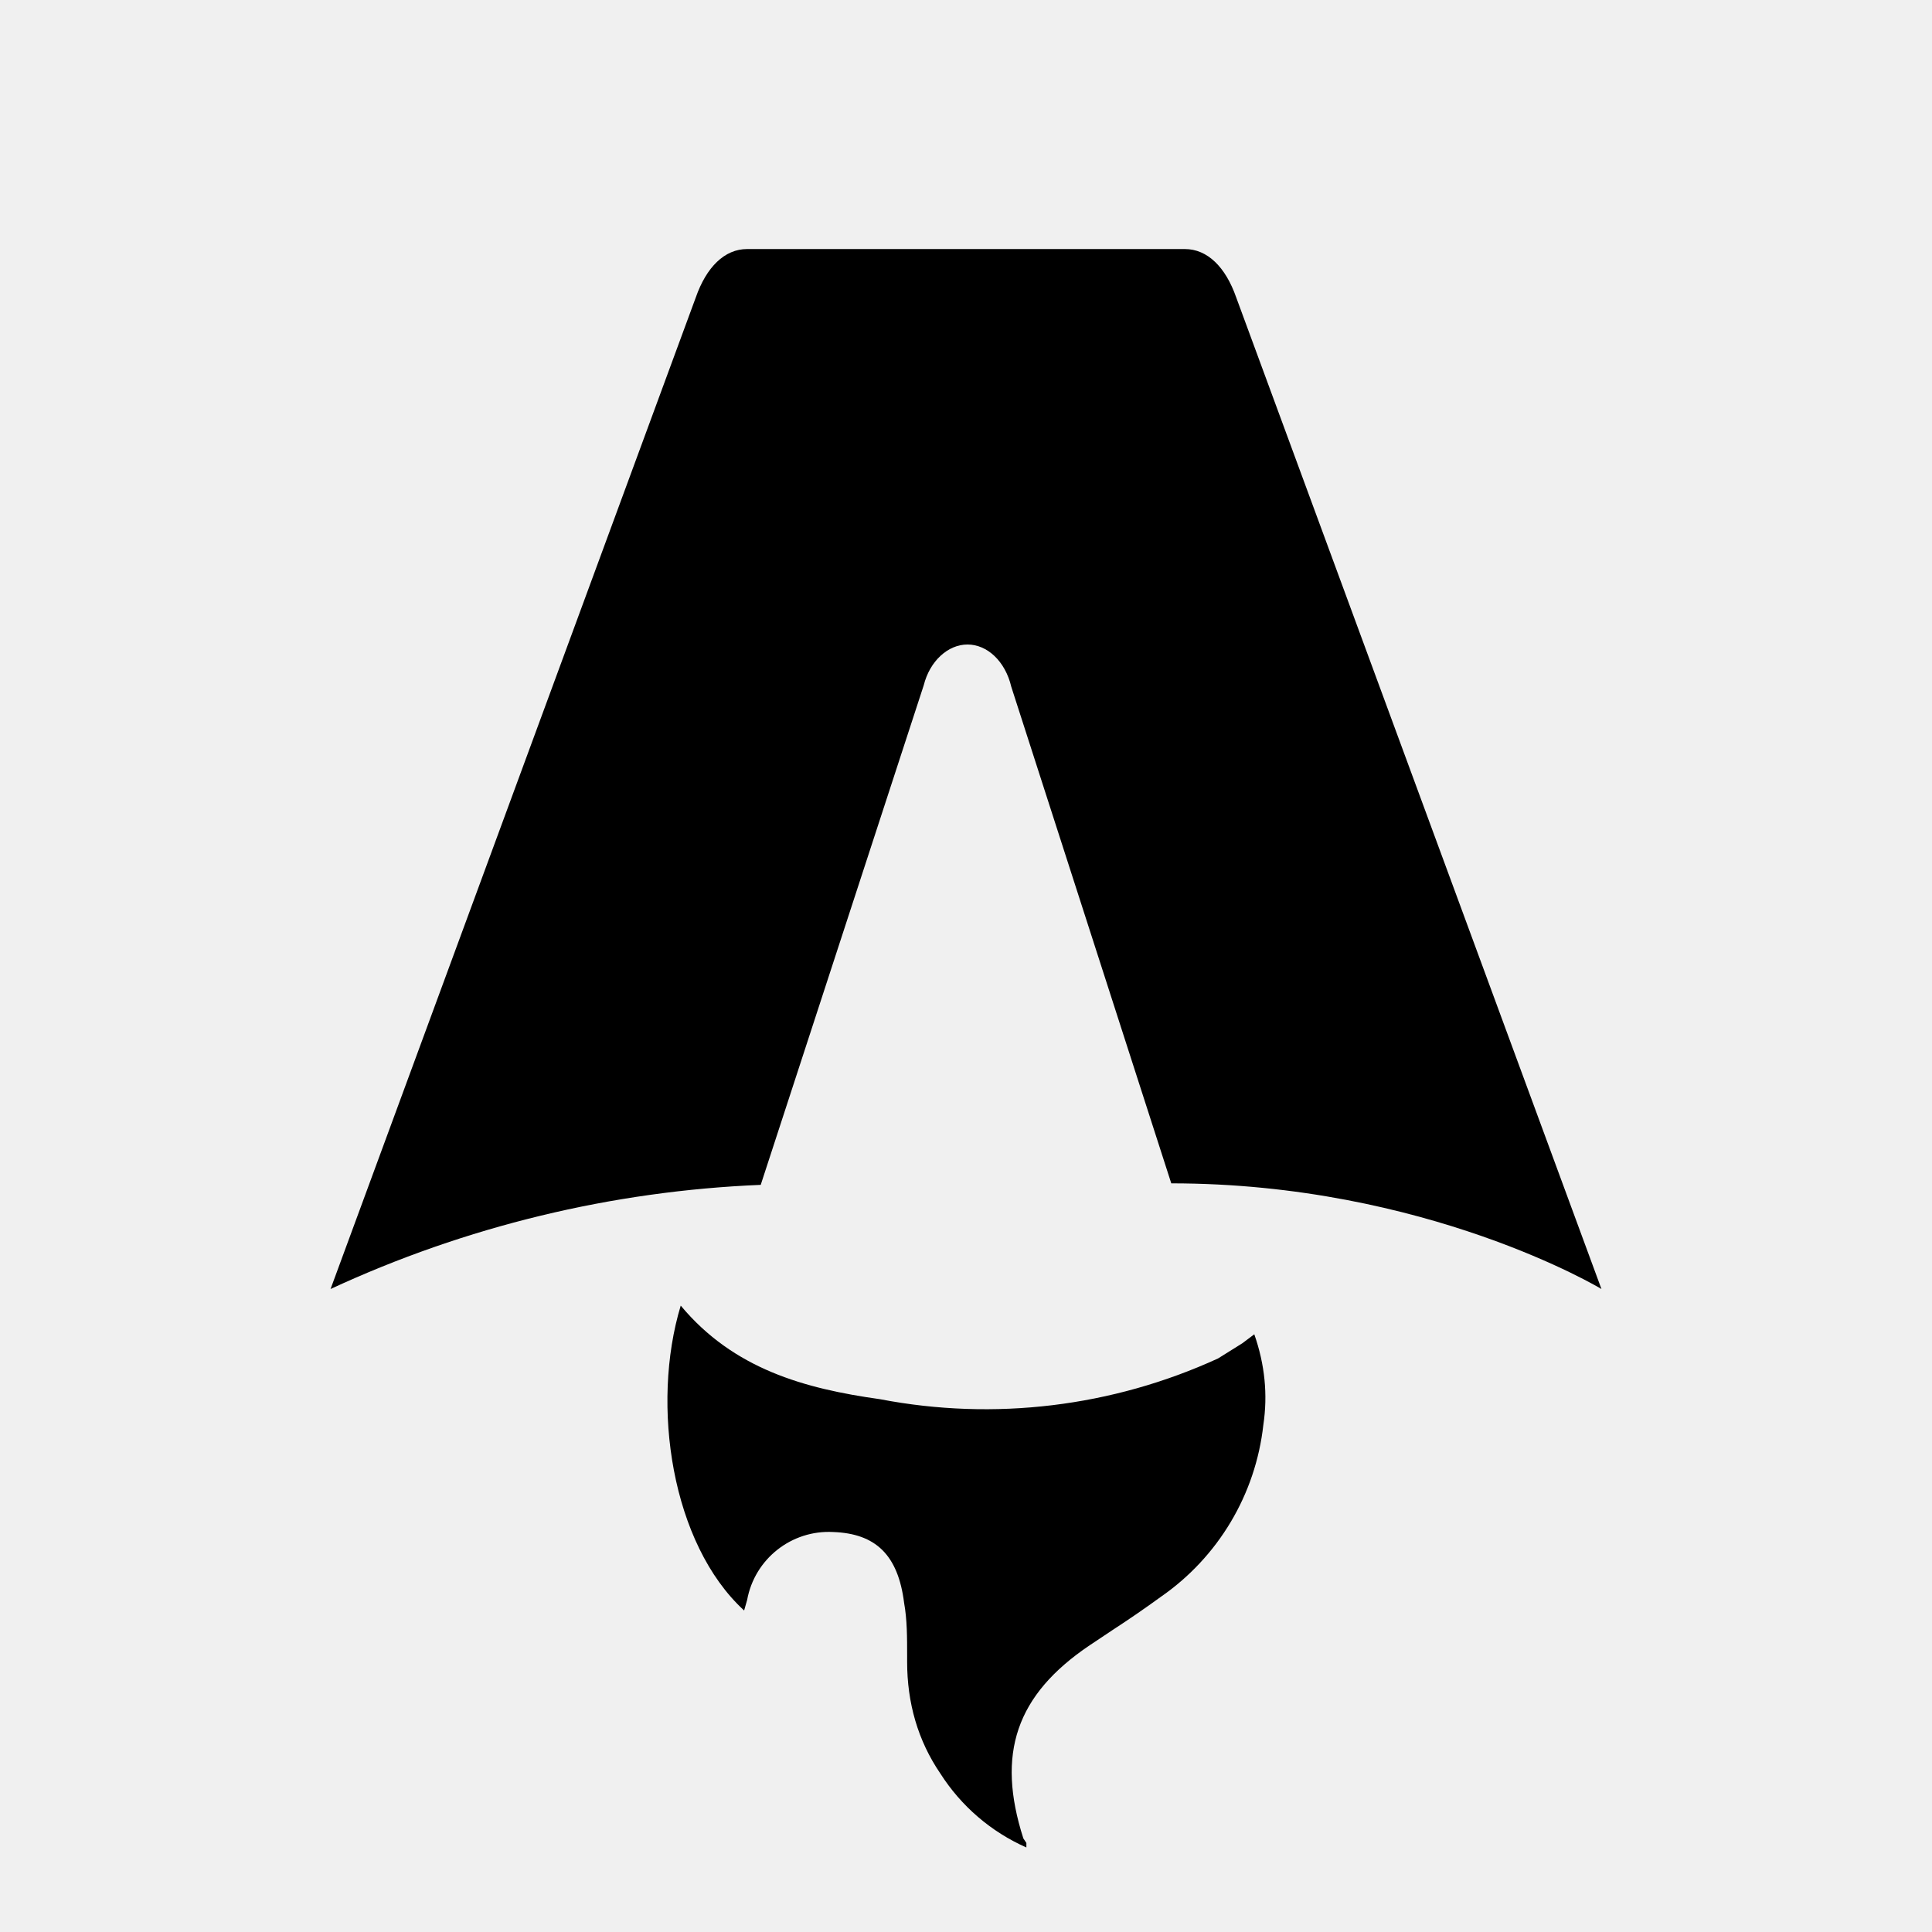
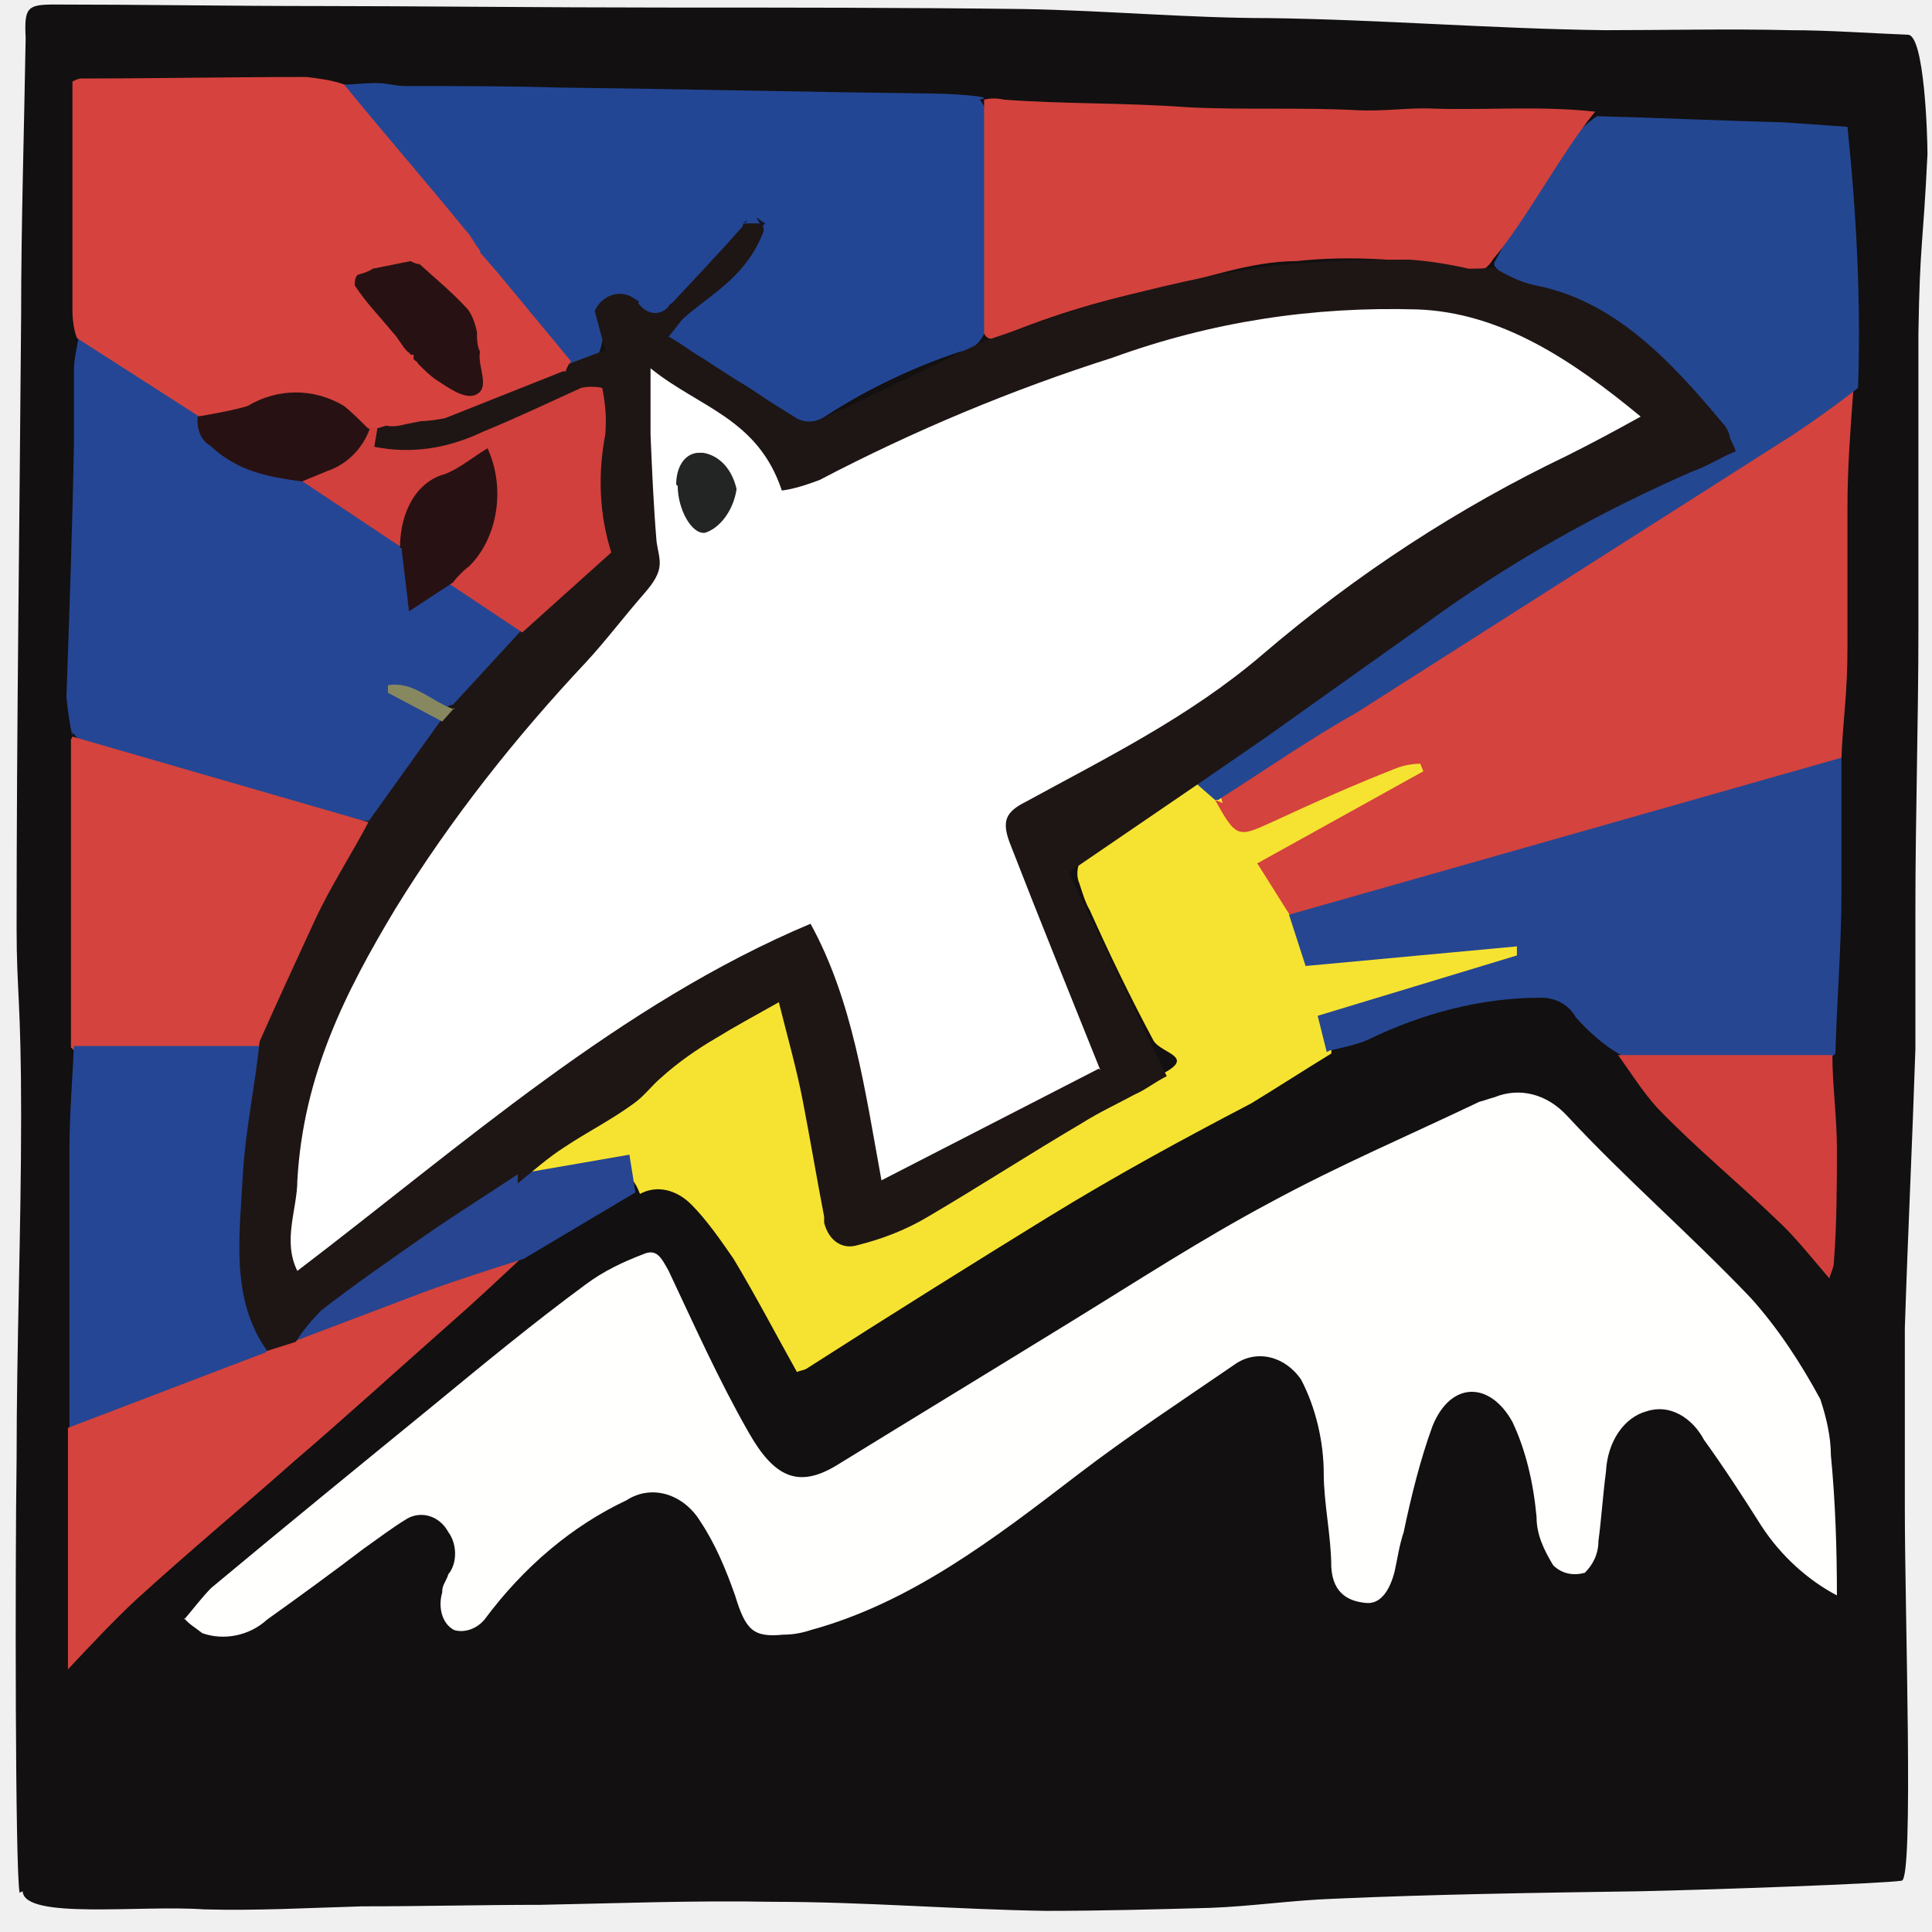
- <svg xmlns="http://www.w3.org/2000/svg" fill="none" viewBox="0 0 128 128">
-   <path d="M50.4 78.5a75.1 75.1 0 0 0-28.5 6.9l24.2-65.7c.7-2 1.9-3.2 3.4-3.2h29c1.5 0 2.7 1.2 3.4 3.2l24.2 65.7s-11.6-7-28.5-7L67 45.5c-.4-1.7-1.6-2.8-2.9-2.8-1.3 0-2.5 1.1-2.9 2.7L50.4 78.5Zm-1.1 28.2Zm-4.2-20.2c-2 6.6-.6 15.8 4.2 20.2a17.5 17.5 0 0 1 .2-.7 5.5 5.5 0 0 1 5.7-4.5c2.8.1 4.3 1.5 4.7 4.7.2 1.1.2 2.3.2 3.5v.4c0 2.7.7 5.2 2.2 7.4a13 13 0 0 0 5.7 4.9v-.3l-.2-.3c-1.8-5.6-.5-9.5 4.4-12.8l1.5-1a73 73 0 0 0 3.2-2.2 16 16 0 0 0 6.8-11.4c.3-2 .1-4-.6-6l-.8.6-1.6 1a37 37 0 0 1-22.4 2.7c-5-.7-9.7-2-13.2-6.2Z" />
-   <style>
-         path { fill: #000; }
-         @media (prefers-color-scheme: dark) {
-             path { fill: #FFF; }
-         }
+ <svg xmlns="http://www.w3.org/2000/svg" id="Layer_1" data-name="Layer 1" version="1.1" viewBox="0 0 128 128">
+   <defs>
+     <style>
+       .cls-1 {
+         fill: #14162c;
+       }
+ 
+       .cls-1, .cls-2, .cls-3, .cls-4, .cls-5, .cls-6, .cls-7, .cls-8, .cls-9, .cls-10, .cls-11, .cls-12, .cls-13, .cls-14, .cls-15, .cls-16, .cls-17, .cls-18, .cls-19 {
+         stroke-width: 0px;
+       }
+ 
+       .cls-2 {
+         fill: #1e1615;
+       }
+ 
+       .cls-3 {
+         fill: #274590;
+       }
+ 
+       .cls-4 {
+         fill: #121010;
+       }
+ 
+       .cls-5 {
+         fill: #f6e331;
+       }
+ 
+       .cls-6 {
+         fill: #d6433e;
+       }
+ 
+       .cls-7 {
+         fill: #281113;
+       }
+ 
+       .cls-8 {
+         fill: #232424;
+       }
+ 
+       .cls-9 {
+         fill: #264692;
+       }
+ 
+       .cls-10 {
+         fill: #fffffd;
+       }
+ 
+       .cls-11 {
+         fill: #878860;
+       }
+ 
+       .cls-12 {
+         fill: #d4433d;
+       }
+ 
+       .cls-13 {
+         fill: #d3423d;
+       }
+ 
+       .cls-14 {
+         fill: #fff;
+       }
+ 
+       .cls-15 {
+         fill: #254694;
+       }
+ 
+       .cls-16 {
+         fill: #234694;
+       }
+ 
+       .cls-17 {
+         fill: #d6433f;
+       }
+ 
+       .cls-18 {
+         fill: #d1403c;
+       }
+ 
+       .cls-19 {
+         fill: #244792;
+       }
    </style>
+   </defs>
+   <path class="cls-4" d="M1.3,125.4c-.3-1.4-.3-21.8-.2-28.7,0-7.6.3-15.2.3-22.8s-.3-8.2-.3-12.4c0-13.4.2-27,.3-40.6,0-6.1.2-12.3.3-18.4C1.6.5,1.8.3,3.6.3c5.8,0,11.7.1,17.5.1s15.3.1,22.9.1,15.9,0,23.9.1c5.4.1,10.9.6,16.2.6,7.4.1,14.7.7,22.2.8,4.1,0,8.2-.1,12.3,0,2.6,0,5.2.2,7.8.3,1.1,0,1.3,6.7,1.3,7.9-.3,6.3-.5,5.7-.6,11.9,0,6.5,0,13,0,19.5,0,6.3-.2,12.4-.2,18.7s0,6.1,0,9.2c-.2,6.1-.5,12.3-.7,18.5,0,3.9,0,7.9,0,11.9,0,7.3.6,24.5-.2,24.7-1.3.2-12.6.6-17.3.7-6.8.1-13.7.2-20.4.5-2.7.1-5.4.5-8.1.6-3.6.1-7.3.2-10.9.2-6.1-.1-12-.6-18.1-.6-5.2-.1-10.3.1-15.4.2-3.9,0-7.8.1-11.8.1-3.5.1-7,.3-10.5.2-4.2-.3-11.9.7-12-1.2Z" />
+   <g id="iegsYy.tif">
+     <path class="cls-10" d="M12.2,107.3c.6-.7,1.2-1.5,1.8-2.1,4.8-4,9.7-8,14.6-12,3.4-2.8,6.8-5.6,10.2-8.1,1.2-.9,2.5-1.5,3.8-2,.9-.4,1.2.2,1.7,1.1,1.7,3.6,3.3,7.2,5.3,10.7,1.7,3,3.3,3.7,5.8,2.2,5.2-3.2,10.3-6.3,15.5-9.5,4.4-2.7,8.7-5.5,13.2-7.9,4.6-2.5,9.3-4.5,13.9-6.7.4-.1.6-.2,1-.3,1.7-.7,3.5-.2,4.8,1.2,3.9,4.2,8.2,7.9,12.2,12.1,1.8,2,3.3,4.3,4.6,6.7.4,1.2.7,2.5.7,3.7.3,3.1.4,6.2.4,9.3-1.9-1-3.7-2.6-5-4.6-1.2-1.9-2.5-3.9-3.8-5.7-.8-1.5-2.3-2.4-3.8-1.9-1.5.4-2.6,2-2.7,4-.2,1.5-.3,3.1-.5,4.6,0,.9-.4,1.6-.9,2.1-.7.2-1.5.1-2.1-.5-.6-1-1.1-2-1.1-3.2-.2-2.2-.7-4.4-1.6-6.3-1.5-2.7-4.1-2.7-5.3.3-.8,2.2-1.4,4.6-1.9,7-.3.9-.4,1.7-.6,2.6-.3,1.2-.9,2.2-1.9,2.1s-2.2-.5-2.3-2.4c0-2-.5-4.2-.5-6.2s-.5-4.3-1.5-6.2c-1.1-1.6-3-2-4.4-1-3.5,2.4-7,4.7-10.4,7.3-5.6,4.3-11.1,8.5-17.7,10.3-.6.2-1.2.3-1.8.3-2,.2-2.5-.3-3.2-2.6-.6-1.7-1.3-3.4-2.3-4.9-1.1-1.8-3.2-2.5-4.9-1.4-3.6,1.7-6.8,4.4-9.4,7.9-.5.6-1.3.9-2,.7-.8-.4-1.1-1.5-.8-2.5q0-.1,0-.1c0-.4.3-.7.4-1.1.6-.7.6-2,0-2.8-.6-1.1-1.8-1.4-2.7-.9-1,.6-1.9,1.3-2.9,2-2.1,1.6-4.3,3.2-6.4,4.7-1.2,1.1-2.9,1.4-4.3.9-.5-.4-.9-.6-1.2-1Z" />
+     <path class="cls-12" d="M122.8,25.7c-.2,2.7-.4,5.2-.4,7.9,0,3.1,0,6.2,0,9.3s-.3,4.8-.4,7.3c-.5.6-1.2,1.1-1.9,1.1-10,2.9-20,5.7-30,8.6-1.4.5-2.9.9-4.4,1-.6-.2-1.1-.6-1.5-1.3-1.4-2-1.2-2.8.7-4,2.5-1.6,5.2-2.9,7.8-4.3-3,1.2-5.9,2.6-8.9,3.7-1.8.7-2.7.2-3.5-2,.9-1.6,2.3-2,3.6-2.9,8.8-5.8,17.7-11.1,26.5-16.9,3.8-2.5,7.7-4.7,11.4-7.4.2-.2.6-.3.9-.1Z" />
+     <path class="cls-16" d="M22.8,5.6c.7,0,1.4-.1,2.1-.1s1.3.2,2,.2c3.4,0,6.8,0,10.2.1,8.2.1,16.6.3,24.8.4,1,0,4.3.2,3,.4.4.4.5,1.1.5,1.7,0,4.4.2,8.9,0,13.3-.3,1-.9,1.6-1.8,1.7-3,1-6,2.4-8.8,4.2-.8.6-1.8.6-2.7,0-1.8-1.5-3.9-2.8-6-3.6-2.4-1.2-2.5-2.2-.4-4.1,1.5-1.3,3.2-2.1,4.1-4.3,0-.1,0-.3,0-.4h-.4c-.2.1-.4.3-.4.4-1.1,1.7-2.5,3.2-3.9,4.6-.8,1.1-2.1,1.2-3.1.3-.5-.5-1.3-.6-1.8,0-.4,3.5-.4,3.6-2.5,3.9-1.9-1.5-3.3-3.7-4.9-5.7-.4-.5-.9-1.1-1.4-1.5-2.4-3.4-5.1-6.3-7.7-9.4-.4-.7-1.1-1.1-1-2.1Z" />
+     <path class="cls-5" d="M80.5,53c1.4,2.5,1.5,2.5,3.7,1.5,2.8-1.3,5.5-2.5,8.3-3.6.5-.2,1.1-.3,1.6-.3l.2.5-11,6.1,2.2,3.5c0,0,.2.1.3.2.8,2.6,2.5,2.6,4.4,2.2,3-.4,5.9-.5,8.9-.9.7-.1,1.4-.2,1.8.9-.4,1.3-1.2,1.4-2.1,1.6-2.8.7-5.6,1.8-8.5,2.5-1.1,0-2.1,1.2-2.1,2.6-1.8,1.1-3.5,2.2-5.3,3.3-4.6,2.4-9,4.8-13.4,7.5s-10.8,6.7-16.1,10.1c-.2.1-.4.1-.6.2-1.4-2.5-2.7-5-4.2-7.5-.9-1.3-1.8-2.6-2.8-3.6-1-1-2.3-1.3-3.4-.7-.6-1.6-1.5-1.7-2.8-1.5-1.6.3-3.1,1.1-4.7.3-.4-.6,0-1,.4-1.4.3-.3.5-.5.9-.6,4.1-2.1,7.6-5.6,11.6-8.1,4.1-2.6,4.5-2.8,5.9,2.9.6,2.6,1.1,5.1,1.4,7.8.4,3,1.2,3.4,3.7,2.6,2-.7,4-1.7,5.9-2.9,3.8-2.2,7.4-5,11.3-6.6s.9-1.7.4-2.7c-1.5-2.8-2.9-5.7-4.2-8.6-.3-.5-.5-1.2-.7-1.8-.3-.7,0-1.6.4-2,2.2-2,4.6-3.6,7.1-4.9.2-.1.4-.1.7,0,.6,0,1.1.7,1.3,1.6Z" />
+     <path class="cls-15" d="M4.8,48.8c-.2-.9-.3-1.7-.4-2.6.2-5.7.4-11.3.5-17,0-1.6,0-3.1,0-4.7,0-.7.2-1.5.3-2.1.4-.2.9-.1,1.3.2,2.4,1.6,4.9,2.7,6.9,5,.9,2.4,2.7,3.1,4.6,3.5.8.1,1.6.3,2.3.6,2.2,1.3,4.4,2.8,6.4,4.4.6,1,.2,2.2.8,3.3.7-.6,1.6-1.1,2.5-1.1,1.7,1,3.6,1.7,4.8,3.5-1.1,2.4-2.7,4.3-4.7,5.2-1.1-.4-2.3-.9-3.3-1.5.9,1.1,1.9,1.2,2.6,1.9,0,1.7-1.3,2.4-2,3.5-.7,1.5-1.8,2.7-3,3.5-2.3-.2-4.6-.9-6.8-1.6-3.8-1.1-7.6-2.1-11.4-3.4-.5-.1-1.1-.4-1.4-.9Z" />
+     <path class="cls-6" d="M13.2,27.6l-8.1-5.2c-.2-.5-.3-1.2-.3-1.8V5.4c.2-.1.4-.2.6-.2,5,0,9.9-.1,14.9-.1.8.1,1.7.2,2.5.5,2.6,3.2,5.4,6.4,8,9.6.4.4.6.9,1,1.4,0,.9.6,1.5,1.2,1.5l4.8,5.8c0,.2,0,.4,0,.6-.2.2-.4.4-.6.5-2.5.6-4.7,2.2-7.3,2.9-.7-.1-1.4.1-2,.4-.3.1-.6.1-1,.2-.4,0-1,.1-1.4.2-.3.1-.5.1-.8.1s-.4-.1-.5-.2c-2.4-2.7-5-2.7-7.8-1.3-1,.4-2.1,1.2-3.2.2Z" />
+     <path class="cls-9" d="M87.9,69.7l-.6-2.4,13.2-4v-.6c0,0-14,1.3-14,1.3l-1.1-3.4,36.6-10.4c0,3,0,5.9,0,8.9,0,3.5-.3,7.2-.4,10.7-.5.5-1.1.9-1.8.7h-10.5c-.7,0-1.3-.2-1.9-.6-1.1-.6-2.1-1.5-3-2.5-.5-.9-1.4-1.3-2.3-1.3-3.9,0-7.8,1-11.5,2.8-.7.3-1.6.5-2.5.7Z" />
+     <path class="cls-19" d="M80.5,53l-1.6-1.4c.6-1,1.4-1.8,2.4-2.2,6.8-4.3,13.2-9.4,20-13.8,3.6-2.1,7.4-4.1,11.1-5.6.7-.1,1.2-.5,1.7-1.2-1.5-2.5-3.3-4.6-5.4-6.2-2.1-1.8-4.5-3-7-3.6-1.1,0-2-.5-2.7-1.4v-.2c1.8-3.3,3.9-7.7,6.8-9.7,4.1.1,8.2.3,12.3.4,1.4.1,2.8.2,4.3.3.6,5.8.9,11.6.7,17.3-1.4,1.1-2.8,2.1-4.3,3.1-9.6,6.1-19.3,12.3-28.9,18.4-3.2,1.8-6.2,3.9-9.2,5.8Z" />
+     <path class="cls-13" d="M105.6,7.5c-2.2,2.7-4.5,7.1-6.7,9.7-.4.7-1.2,1.1-1.9.6-3.7-.6-7.5-.9-11.1-.5-3.1,0-6.1,1.2-9.1,1.8-3.5.7-6.9,1.7-10.3,3.1-.4.2-1,.5-1.3-.1,0-5.1,0-10.4,0-15.5.4-.1.9-.1,1.3,0,4,.3,8.1.2,12.1.5,3.8.2,7.5,0,11.3.2,1.8.1,3.5-.2,5.2-.1,3.5.1,7-.2,10.6.2Z" />
+     <path class="cls-12" d="M4.8,48.8l19.7,5.7c0,1.6-1.1,2.7-1.8,3.9-1.7,2.9-3.1,6-4.4,9.1-.3,1.2-1,2-1.8,2.5-3.3.3-6.8.1-10.1.1-.6.1-1.2-.2-1.7-.7v-20.4Z" />
+     <path class="cls-15" d="M4.9,69.3h12.4c.7,1,.4,2.1.2,3.2-.6,3-1,6.2-1.1,9.3,0,2.6.4,5.1,1.4,7.5-.2.9-.8,1.4-1.5,1.5-3.2,1.2-6.4,2.5-9.6,3.7-.7.4-1.4.4-2.1.1,0-6.1,0-12.3,0-18.4,0-2.4.2-4.6.3-7Z" />
+     <path class="cls-12" d="M4.5,94.6l13.1-5c.5-.6,1.1-1,1.9-1.1,4.4-2,8.9-3.5,13.2-5.2.6-.4,1.3-.4,1.9,0-1.6,1.5-3.2,3-4.8,4.4-3.4,3-6.8,6.1-10.3,9.1-3.5,3.1-7.1,6.1-10.5,9.2-1.5,1.4-2.9,2.9-4.5,4.6v-15.9h0Z" />
+     <path class="cls-18" d="M107.2,69.9h14.2c0,2,.3,4.1.3,6.2s0,5-.2,7.5c0,.4-.2.7-.3,1.1-1.2-1.4-2.3-2.8-3.5-3.9-2.6-2.5-5.4-4.8-7.9-7.4-1-1.1-1.8-2.4-2.6-3.5Z" />
+     <path class="cls-3" d="M34.7,83.4c-2.2.7-4.4,1.4-6.6,2.2-2.9,1.1-5.8,2.2-8.7,3.3,0-.9.3-1.7.9-2,4.1-3.2,8.4-6.3,12.8-9.1.4-.2.8-.2,1.1,0l7.5-1.3.4,2.5-7.4,4.4Z" />
+     <path class="cls-2" d="M34.3,77.8c-2.1,1.4-4.2,2.7-6.2,4.1-2.3,1.6-4.6,3.2-6.8,4.9-.6.6-1.2,1.3-1.7,2.1l-1.9.6c-2.5-3.5-1.8-7.8-1.6-11.9.2-2.9.8-5.7,1.1-8.6,1.2-2.7,2.4-5.3,3.6-7.9,1.1-2.4,2.5-4.5,3.7-6.8l4.8-6.7c0-.5.3-.9.7-.9h0l4.6-5c.4-.9.9-1.5,1.5-1.8.7-.5,1.4-1.2,2-1.8,1.3-.9,1.8-2.8,1.4-4.5-.3-1.7-.2-3.5.2-5.2.3-2-.3-2.6-1.8-1.8-2.1,1-4.2,1.6-6.3,2.7-1.6.6-3.2,1-4.9,1.1-1.4.2-2-.6-1.8-2l.7-.2c.4.1.9,0,1.3-.1l1-.2c.5,0,1.1-.1,1.6-.2l7.8-3.1h.2c0,.1,0-.1,0-.1l.2-.4,2.4-.9-.7-2.6c.5-1.1,1.7-1.4,2.5-.9s.3.2.4.4c.5.7,1.4.9,2,.2q0-.1.2-.2c1.6-1.7,3.2-3.4,4.7-5.1,0-.1,0-.2.3-.2h.7c.3,0,.4.2.4.5h0c-1.1,2.9-3.2,4-5.1,5.6-.4.3-.6.7-1.2,1.4.9.5,1.5,1,2.2,1.4,2,1.3,4,2.6,6.1,3.9.4.3,1,.4,1.5.3,3.8-1.7,7.5-3.6,11.1-5.3,2.7-.9,5.4-1.9,8.2-2.7,3.4-.9,6.8-1.7,10.2-2.2,3.2-.4,6.5-.5,9.8-.5,1.3.1,2.6.3,3.9.6.5,0,1.1,0,1.6-.1.9.5,1.8,1,2.8,1.2,5.2,1,8.9,4.9,12.4,9.1.2.2.4.5.5.9,0,.2.2.4.4,1-1,.4-1.9,1-2.8,1.3-6.2,2.7-12.3,6.1-18,10.3-3.5,2.5-6.9,4.9-10.4,7.4-1.6,1.1-3.2,2.2-4.8,3.3l-8.2,5.6,6.5,13.5c-.8.4-1.4.9-2.1,1.2-1.1.6-2.4,1.2-3.5,1.9-3.4,2-6.8,4.2-10.2,6.2-1.5.9-3.1,1.5-4.7,1.9-1,.3-1.9-.3-2.2-1.5,0-.1,0-.3,0-.4-.5-2.6-.9-5-1.4-7.6-.4-2.1-1-4.2-1.6-6.6-1.6.9-2.9,1.6-4.2,2.4-1.2.7-2.5,1.6-3.6,2.6-.6.5-1.1,1.2-1.8,1.7-1.5,1.1-3.1,1.9-4.6,2.9-1.1.7-2.1,1.6-3.1,2.4Z" />
+     <path class="cls-17" d="M33,18.1l-1.7.5.4-2,1.3,1.5Z" />
+     <path class="cls-1" d="M50.5,15.1l-.4-.7.6.4-.3.3Z" />
+     <path class="cls-1" d="M49.5,14.6c0,.1-.2.2-.3.2l.3-.2Z" />
+     <path class="cls-18" d="M25,28.4l-.2,1.2c2.5.5,4.9.1,7.2-1,2.2-.9,4.3-1.9,6.5-2.9.4-.1,1-.1,1.4,0,.2,1,.3,2,.2,3.1-.5,2.6-.4,5.3.4,7.8l-5.9,5.3-4.8-3.2c0-1,.6-1.2,1.1-1.7,1.5-1.6,1.9-4.2,1.1-6.4-1.2.5-2.5,1.3-3.9,2.2-1.1.7-.8,2.5-1.6,3.4l-6.6-4.4c0-.4.3-.7.6-.9,1.5-.4,2.8-1.4,3.9-2.6h.5Z" />
+     <path class="cls-7" d="M24.5,28.4c-.5,1.4-1.6,2.4-2.8,2.8l-1.7.7c-2.1-.3-4.2-.6-6.1-2.4-.6-.3-.9-1.2-.8-1.9,1.1-.2,2.3-.4,3.3-.7,2-1.2,4.4-1.2,6.4,0,.5.4,1.1,1,1.6,1.5Z" />
+     <path class="cls-7" d="M26.5,36.3c0-2.4,1.1-4.4,3-4.9,1-.4,1.8-1.1,2.8-1.7,1.2,2.6.7,5.9-1.2,7.8-.4.3-.8.7-1.1,1.1l-2.9,1.9-.5-4.2Z" />
+     <path class="cls-11" d="M30.1,46.9l-.8.9-3.6-1.9v-.5c1.7-.3,2.9,1.1,4.4,1.6Z" />
+     <path class="cls-7" d="M27,23.3c-.4-.4-.6-.9-1-1.3-.9-1.1-1.8-2-2.5-3.1,0-.2,0-.5.2-.7h0c.4-.1.7-.2,1-.4l2.5-.5c.2.1.4.2.6.2,1.1,1,2.2,1.9,3.2,3,.3.4.5,1,.6,1.5,0,.4,0,.9.2,1.3-.2,1,.8,2.5-.4,2.9-.8.2-1.8-.6-2.6-1.1-.4-.3-.7-.6-1.1-1,0-.1-.2-.2-.3-.3h0v-.3h-.2Z" />
+     <path class="cls-18" d="M29.6,27.5l-1.6.2,1.6-.2Z" />
+     <path class="cls-18" d="M27.7,17.4l-.6-.2.6.2Z" />
+     <path class="cls-18" d="M27.1,28h-1.3c0,.1,1.3,0,1.3,0Z" />
+     <path class="cls-18" d="M24.6,17.7l-1,.4,1-.4Z" />
+     <path class="cls-18" d="M31.6,23l-.2-1.3.2,1.3Z" />
+     <path class="cls-18" d="M23.6,18.1l-.2.7.2-.7Z" />
+     <path class="cls-18" d="M27.2,23.6l.3.3-.3-.3Z" />
+     <path class="cls-18" d="M37.7,24.3h-.2.2Z" />
+     <path class="cls-18" d="M27,23.3l.2.2q0-.1-.2-.2Z" />
+     <path class="cls-14" d="M72.8,70.8l-14.4,7.4c-1.1-6-1.9-11.9-4.7-17-12.6,5.3-23.1,14.7-34,23-1-2,0-4.1,0-6,.4-7,3.2-12.5,6.5-18,3.7-6,8-11.4,12.6-16.3,1.3-1.4,2.5-3,3.9-4.6s1-2.1.8-3.4c-.2-2.4-.3-4.7-.4-7.1,0-1.3,0-2.7,0-4.4,3.2,2.6,7.1,3.3,8.7,8.1.8-.1,1.7-.4,2.5-.7,6.3-3.3,12.8-6,19.4-8.1,6.6-2.4,13.3-3.4,20.2-3.2,5.5.2,10.2,3.3,14.8,7.1-1.8,1-3.3,1.8-4.9,2.6-7.1,3.4-13.9,7.8-20.2,13.2-4.8,4.1-10.3,6.8-15.6,9.7-1.4.7-1.7,1.3-1,3,1.9,4.9,3.9,9.8,5.9,14.8Z" />
+     <path class="cls-8" d="M44.8,32.1c0-1.1.5-2,1.4-2.1h.4c1.1.2,1.9,1.1,2.2,2.4-.2,1.4-1.1,2.6-2.1,2.9-.9.1-1.8-1.6-1.8-3.1Z" />
+   </g>
</svg>
